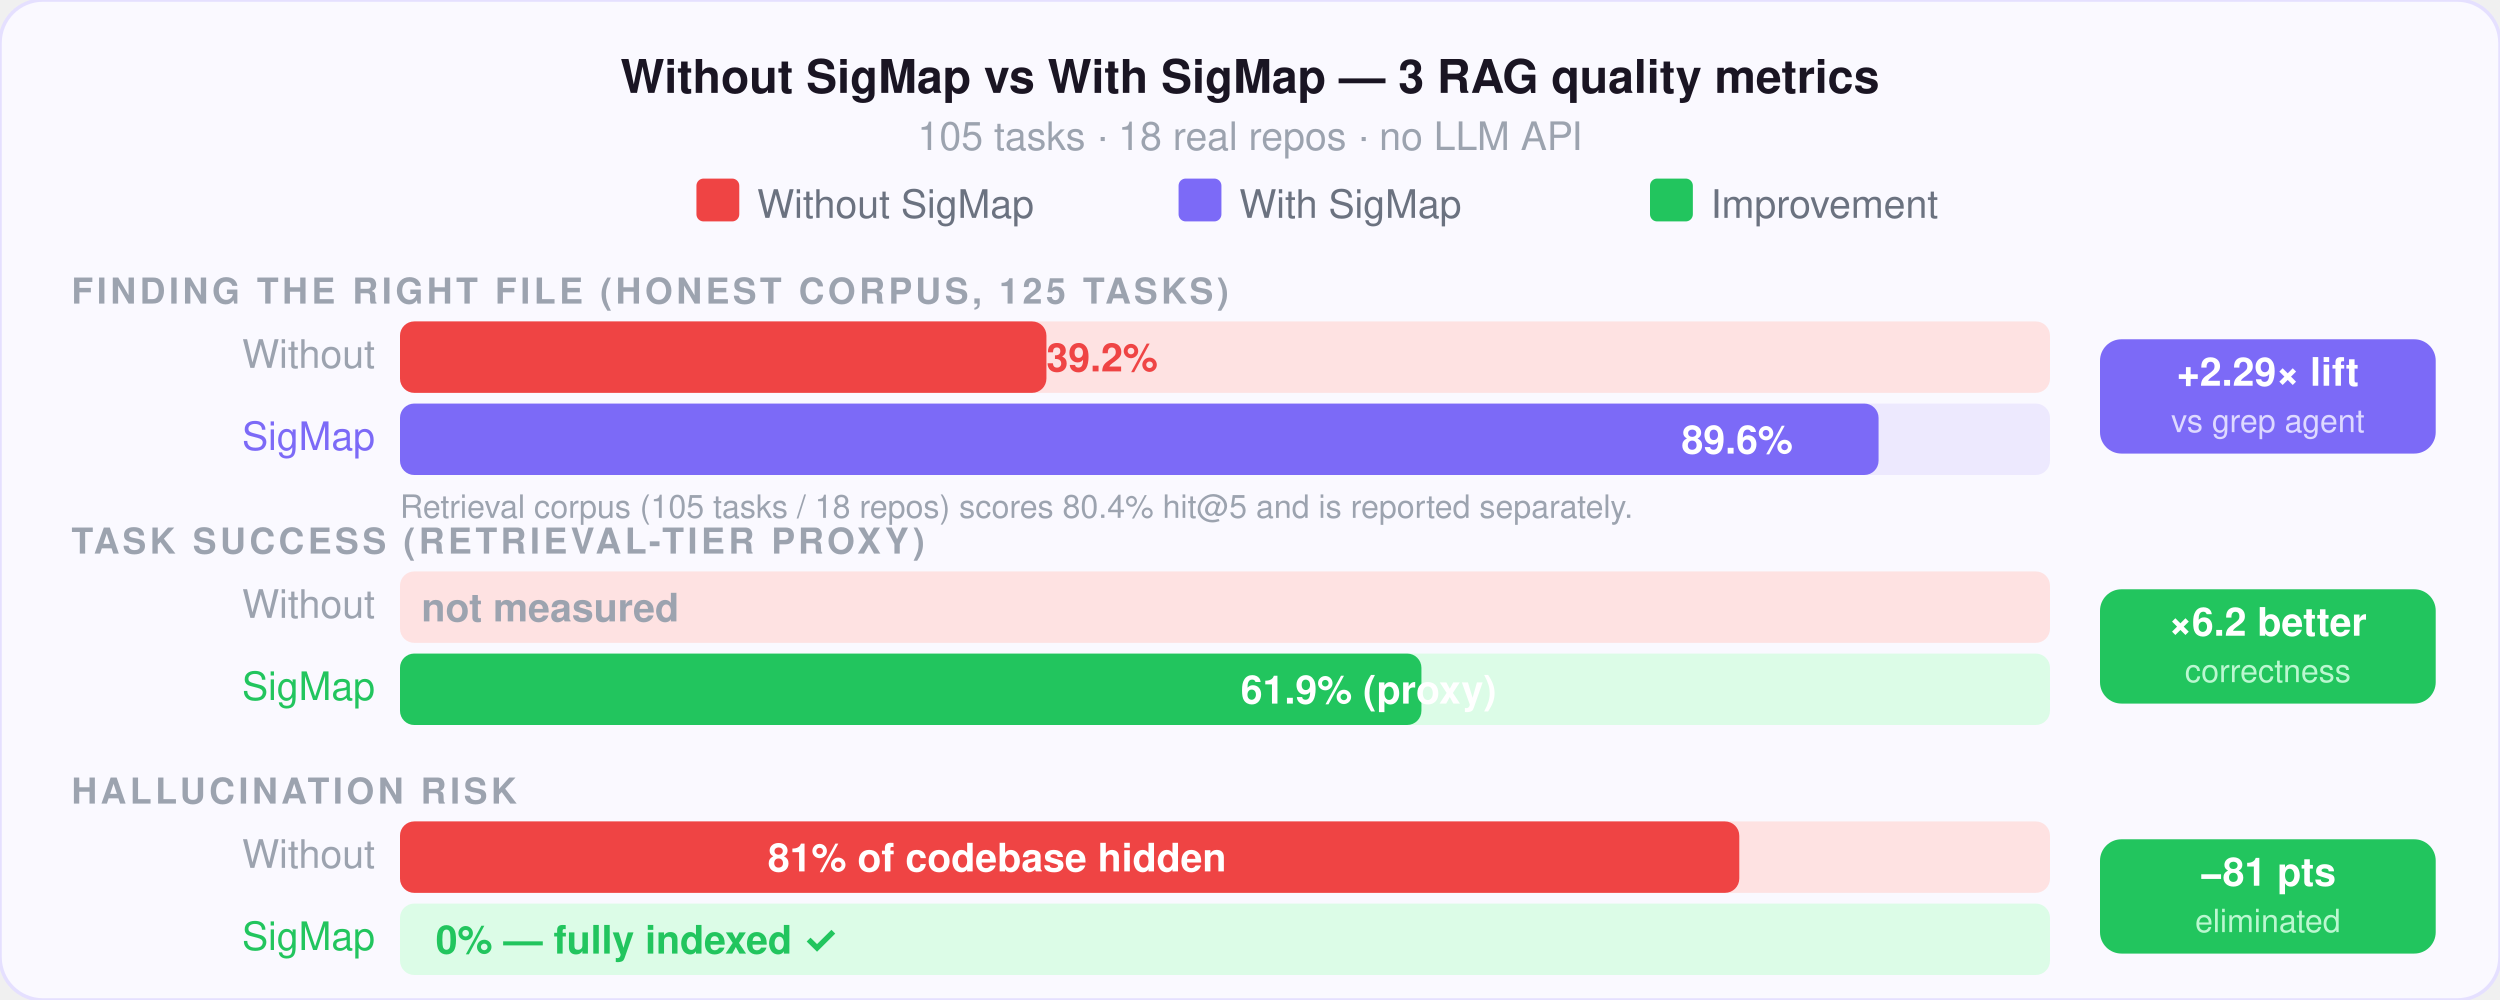
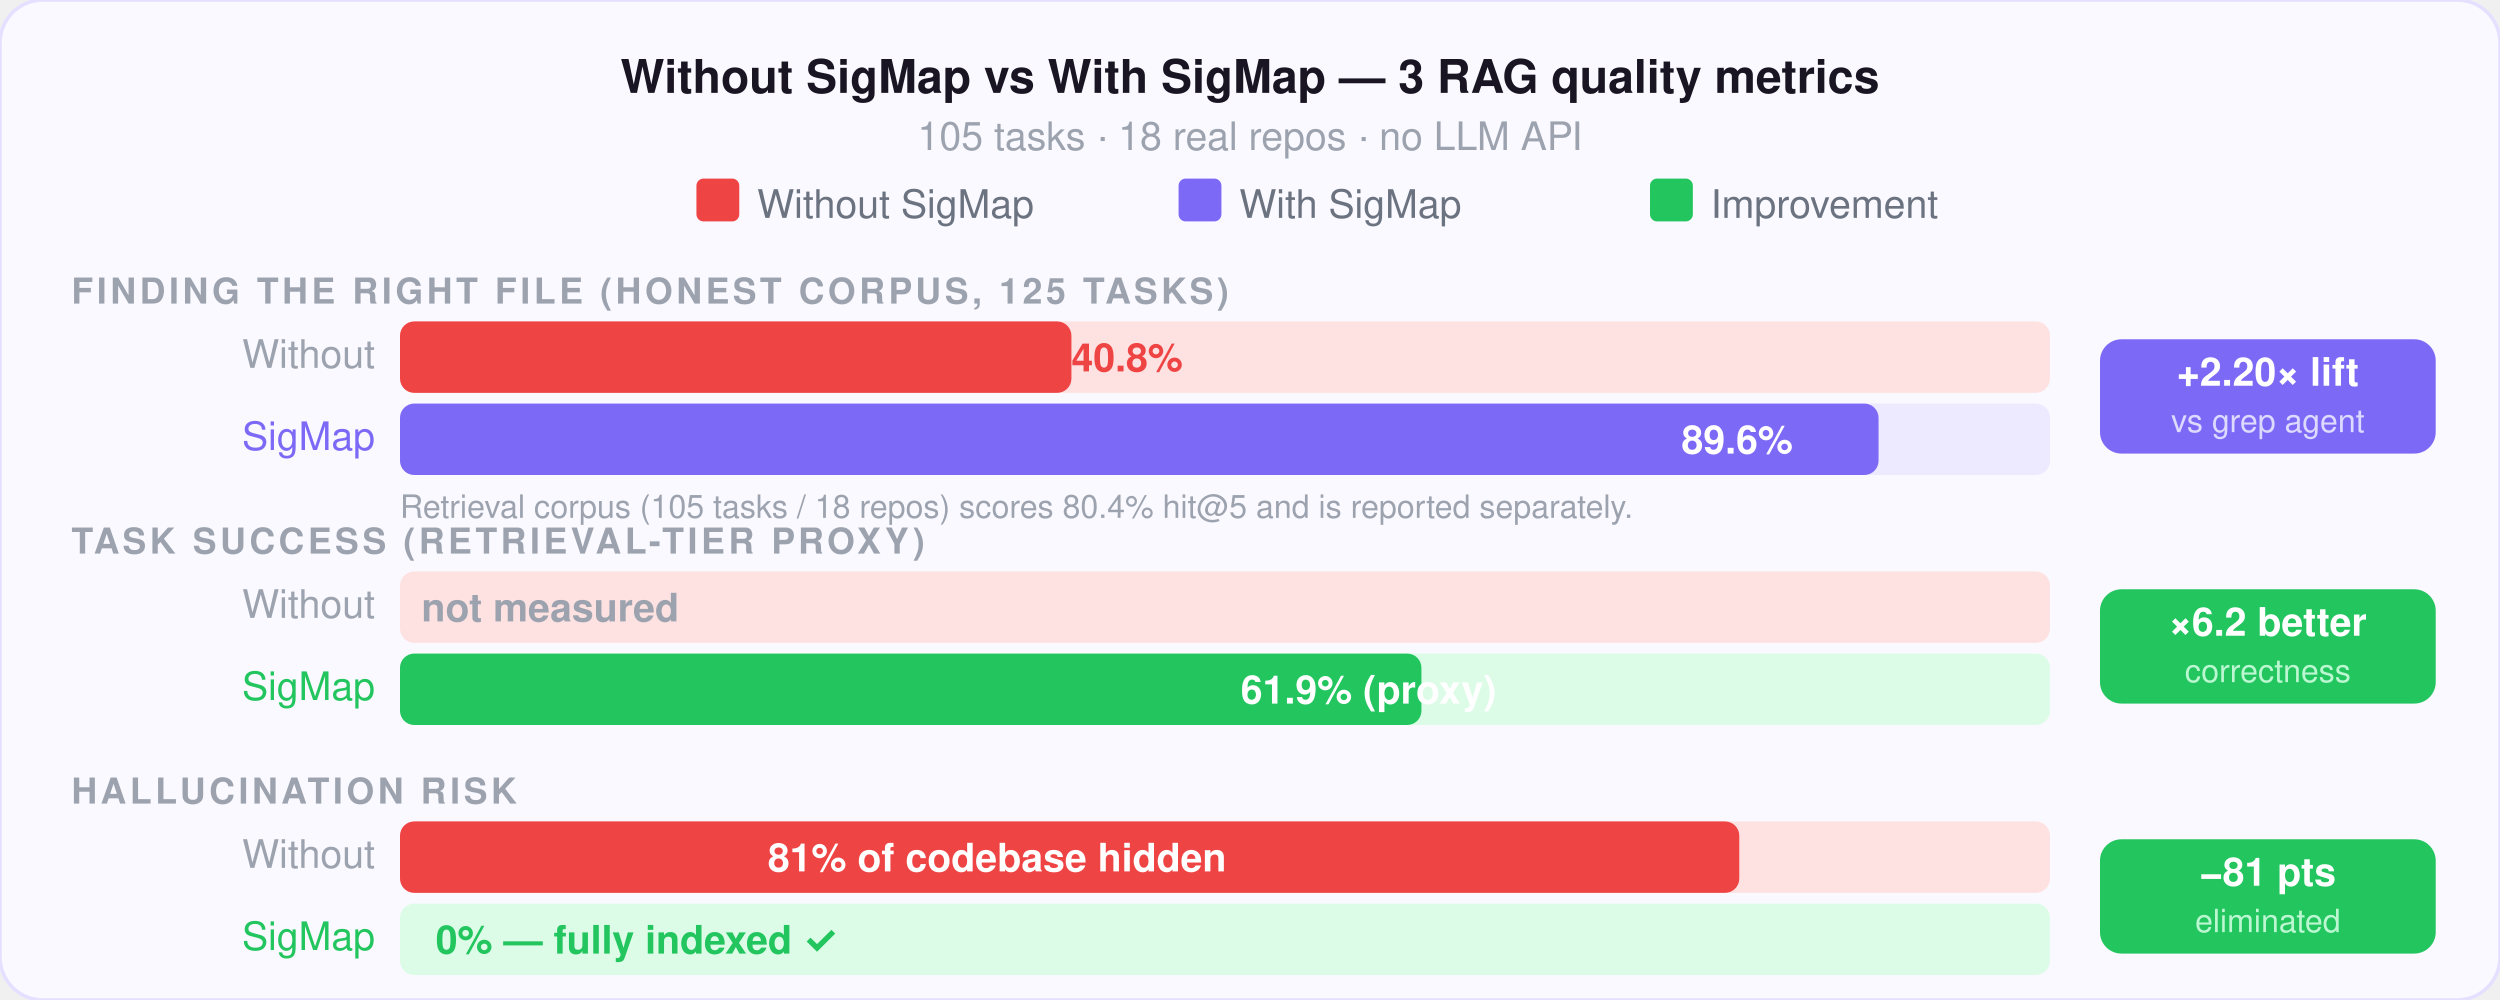
<svg xmlns="http://www.w3.org/2000/svg" viewBox="0 0 700 280" width="700" height="280" font-family="-apple-system,BlinkMacSystemFont,'Segoe UI',Helvetica,Arial,sans-serif">
  <rect width="700" height="280" fill="#faf9ff" rx="12" />
  <rect width="700" height="280" fill="none" stroke="#e5e0ff" stroke-width="1" rx="12" />
  <text x="350" y="26" text-anchor="middle" font-size="13" font-weight="700" fill="#1a1523">Without SigMap vs With SigMap — 3 RAG quality metrics</text>
  <text x="350" y="42" text-anchor="middle" font-size="11" fill="#9ca3af">105 tasks · 18 real repos · no LLM API</text>
  <rect x="195" y="50" width="12" height="12" fill="#ef4444" rx="2" />
  <text x="212" y="61" font-size="11" fill="#6b7280">Without SigMap</text>
  <rect x="330" y="50" width="12" height="12" fill="#7c6af7" rx="2" />
  <text x="347" y="61" font-size="11" fill="#6b7280">With SigMap</text>
  <rect x="462" y="50" width="12" height="12" fill="#22c55e" rx="2" />
  <text x="479" y="61" font-size="11" fill="#6b7280">Improvement</text>
  <text x="20" y="85" font-size="10" font-weight="600" fill="#9ca3af" letter-spacing="1">FINDING THE RIGHT FILE (HONEST CORPUS, 125 TASKS)</text>
  <text x="105" y="103" text-anchor="end" font-size="11" fill="#9ca3af">Without</text>
  <rect x="112" y="90" width="462" height="20" fill="#fee2e2" rx="4" />
-   <rect x="112" y="90" width="181" height="20" fill="#ef4444" rx="4" />
-   <text x="293" y="104" font-size="11" font-weight="600" fill="#ef4444">39.2%</text>
+   <rect x="112" y="90" width="188" height="20" fill="#ef4444" rx="4" />
+   <text x="300" y="104" font-size="11" font-weight="600" fill="#ef4444">40.8%</text>
  <text x="105" y="126" text-anchor="end" font-size="11" fill="#7c6af7">SigMap</text>
  <rect x="112" y="113" width="462" height="20" fill="#ede9fe" rx="4" />
  <rect x="112" y="113" width="414" height="20" fill="#7c6af7" rx="4" />
  <text x="502" y="127" text-anchor="end" font-size="11" font-weight="700" fill="#fff">89.6%</text>
  <rect x="588" y="95" width="94" height="32" fill="#7c6af7" rx="6" />
-   <text x="635" y="108" text-anchor="middle" font-size="11" font-weight="700" fill="#fff">+2.29× lift</text>
+   <text x="635" y="108" text-anchor="middle" font-size="11" font-weight="700" fill="#fff">+2.20× lift</text>
  <text x="635" y="121" text-anchor="middle" font-size="9" fill="#ded9ff">vs grep agent</text>
  <text x="112" y="145" font-size="9" fill="#9ca3af">Retrieval corpus (105 tasks / 18 repos) scores 80.4% hit@5 and is reported separately.</text>
  <text x="20" y="155" font-size="10" font-weight="600" fill="#9ca3af" letter-spacing="1">TASK SUCCESS (RETRIEVAL-TIER PROXY)</text>
  <text x="105" y="173" text-anchor="end" font-size="11" fill="#9ca3af">Without</text>
  <rect x="112" y="160" width="462" height="20" fill="#fee2e2" rx="4" />
  <rect x="112" y="160" width="0" height="20" fill="#ef4444" rx="4" />
  <text x="118" y="174" font-size="11" font-weight="600" fill="#9ca3af">not measured</text>
  <text x="105" y="196" text-anchor="end" font-size="11" fill="#22c55e">SigMap</text>
  <rect x="112" y="183" width="462" height="20" fill="#dcfce7" rx="4" />
  <rect x="112" y="183" width="286" height="20" fill="#22c55e" rx="4" />
  <text x="419" y="197" text-anchor="end" font-size="11" font-weight="700" fill="#fff">61.9% (proxy)</text>
  <rect x="588" y="165" width="94" height="32" fill="#22c55e" rx="6" />
  <text x="635" y="178" text-anchor="middle" font-size="11" font-weight="700" fill="#fff">×6.2 better</text>
  <text x="635" y="191" text-anchor="middle" font-size="9" fill="#bbf7d0">correctness</text>
  <text x="20" y="225" font-size="10" font-weight="600" fill="#9ca3af" letter-spacing="1">HALLUCINATION RISK</text>
  <text x="105" y="243" text-anchor="end" font-size="11" fill="#9ca3af">Without</text>
  <rect x="112" y="230" width="462" height="20" fill="#fee2e2" rx="4" />
  <rect x="112" y="230" width="375" height="20" fill="#ef4444" rx="4" />
  <text x="215" y="244" font-size="11" font-weight="700" fill="#fff">81% of codebase hidden</text>
  <text x="105" y="266" text-anchor="end" font-size="11" fill="#22c55e">SigMap</text>
  <rect x="112" y="253" width="462" height="20" fill="#dcfce7" rx="4" />
  <text x="122" y="267" font-size="11" font-weight="700" fill="#22c55e">0% — fully indexed ✓</text>
  <rect x="588" y="235" width="94" height="32" fill="#22c55e" rx="6" />
  <text x="635" y="248" text-anchor="middle" font-size="11" font-weight="700" fill="#fff">−81 pts</text>
  <text x="635" y="261" text-anchor="middle" font-size="9" fill="#bbf7d0">eliminated</text>
</svg>
